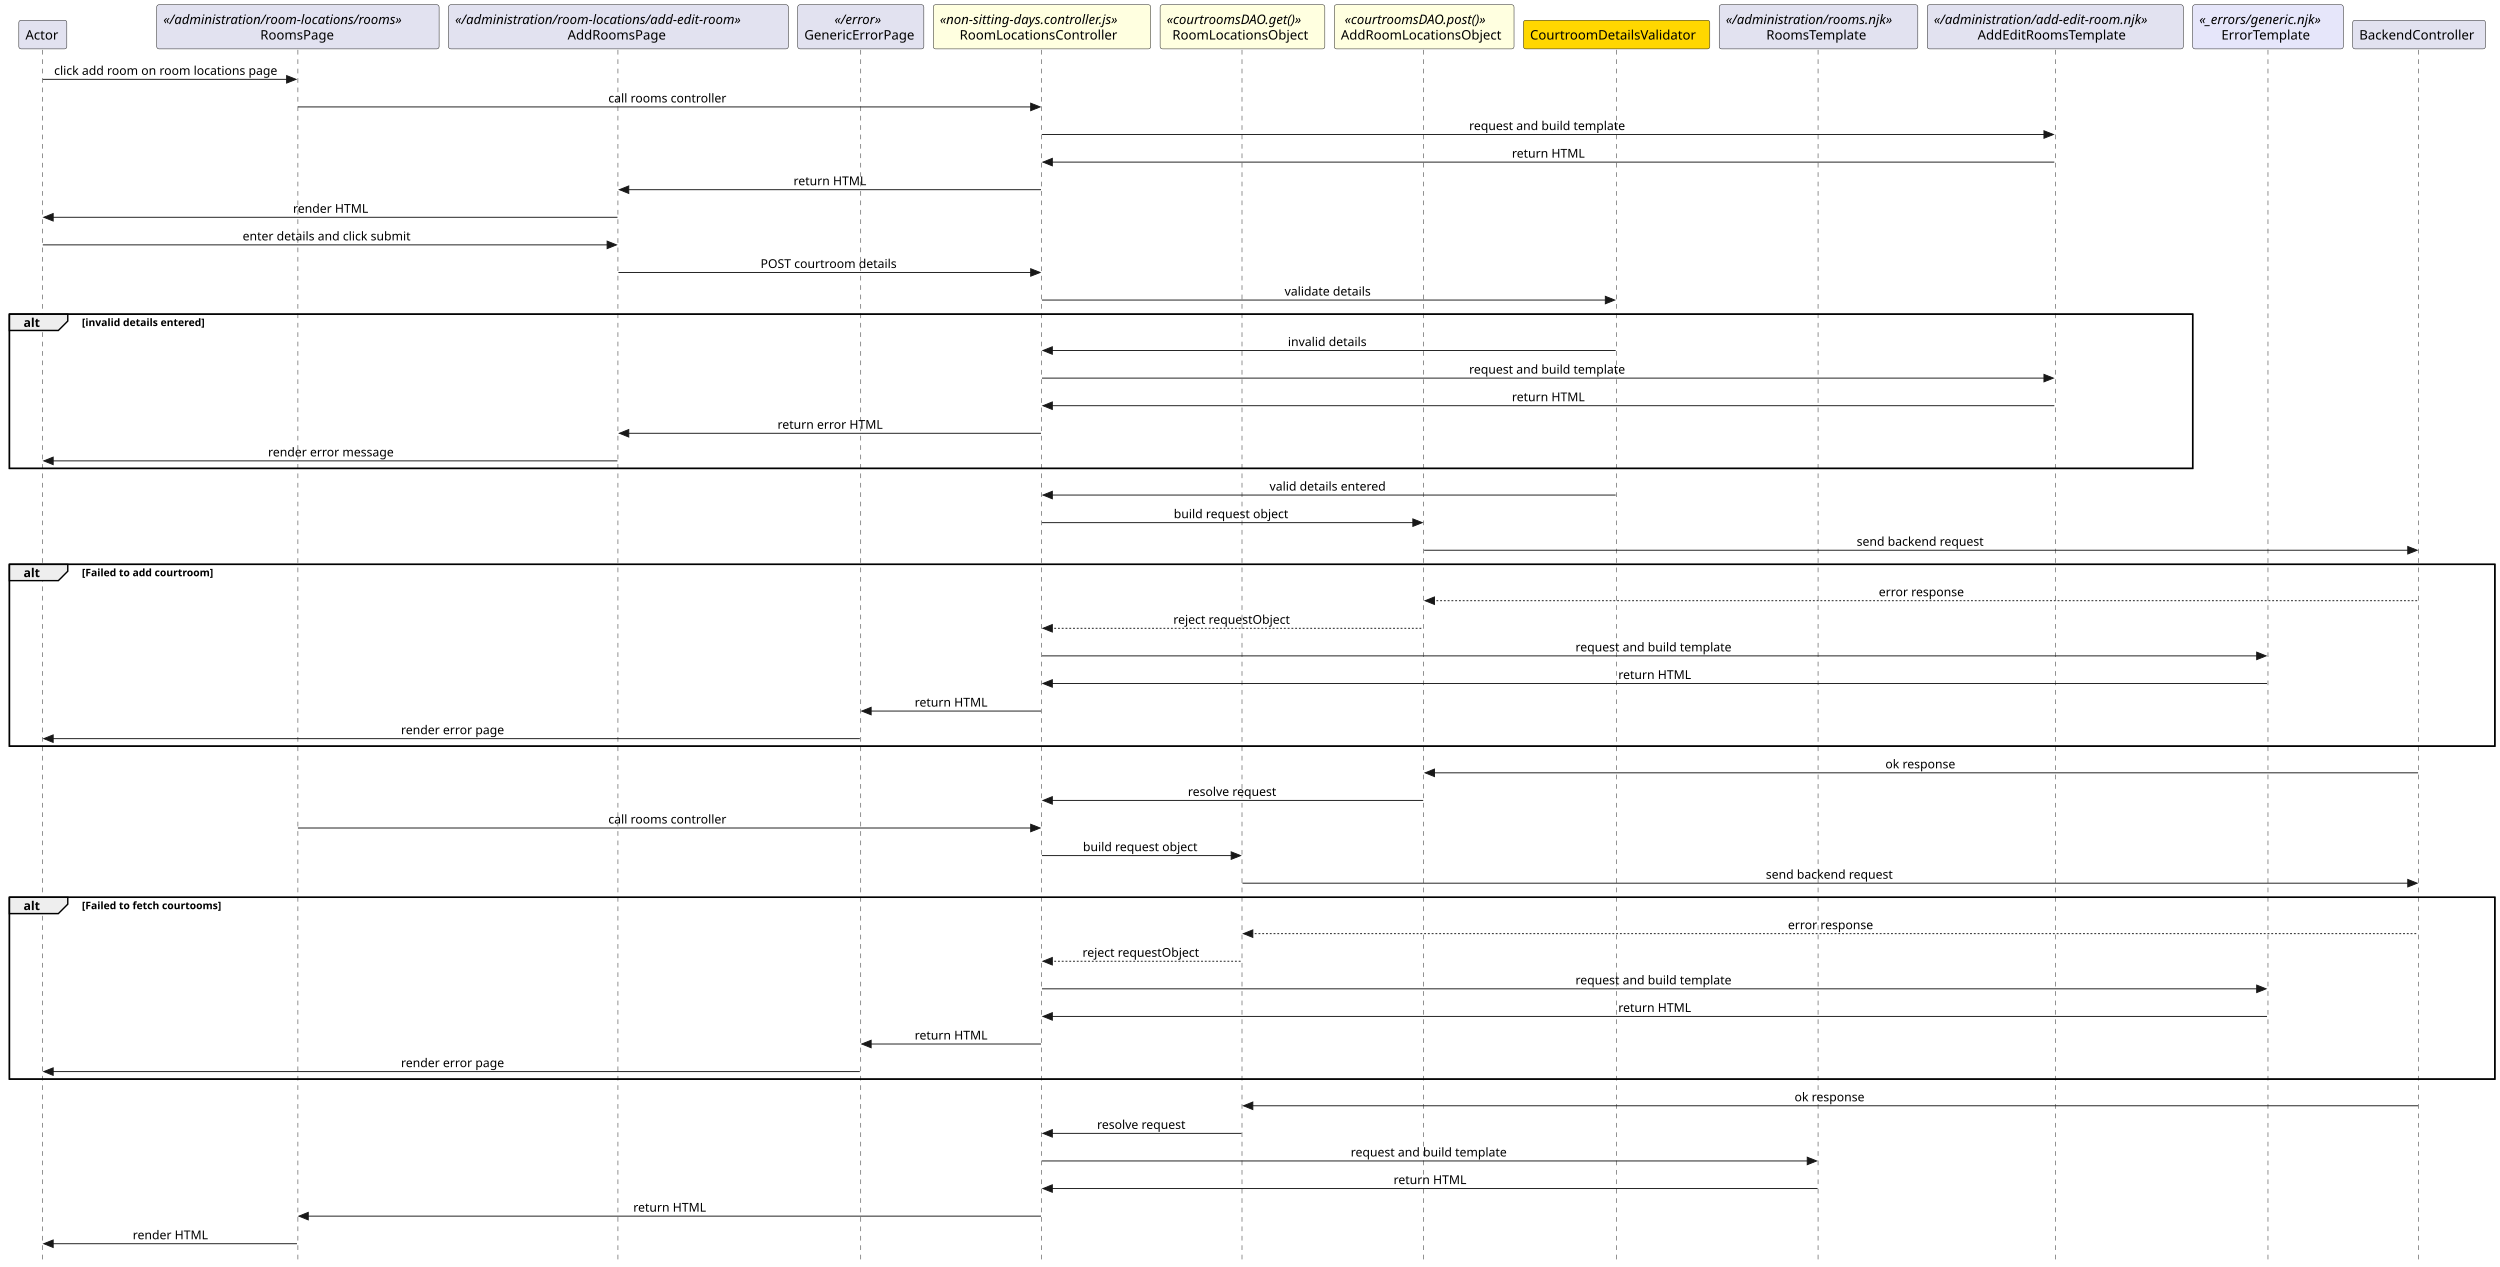
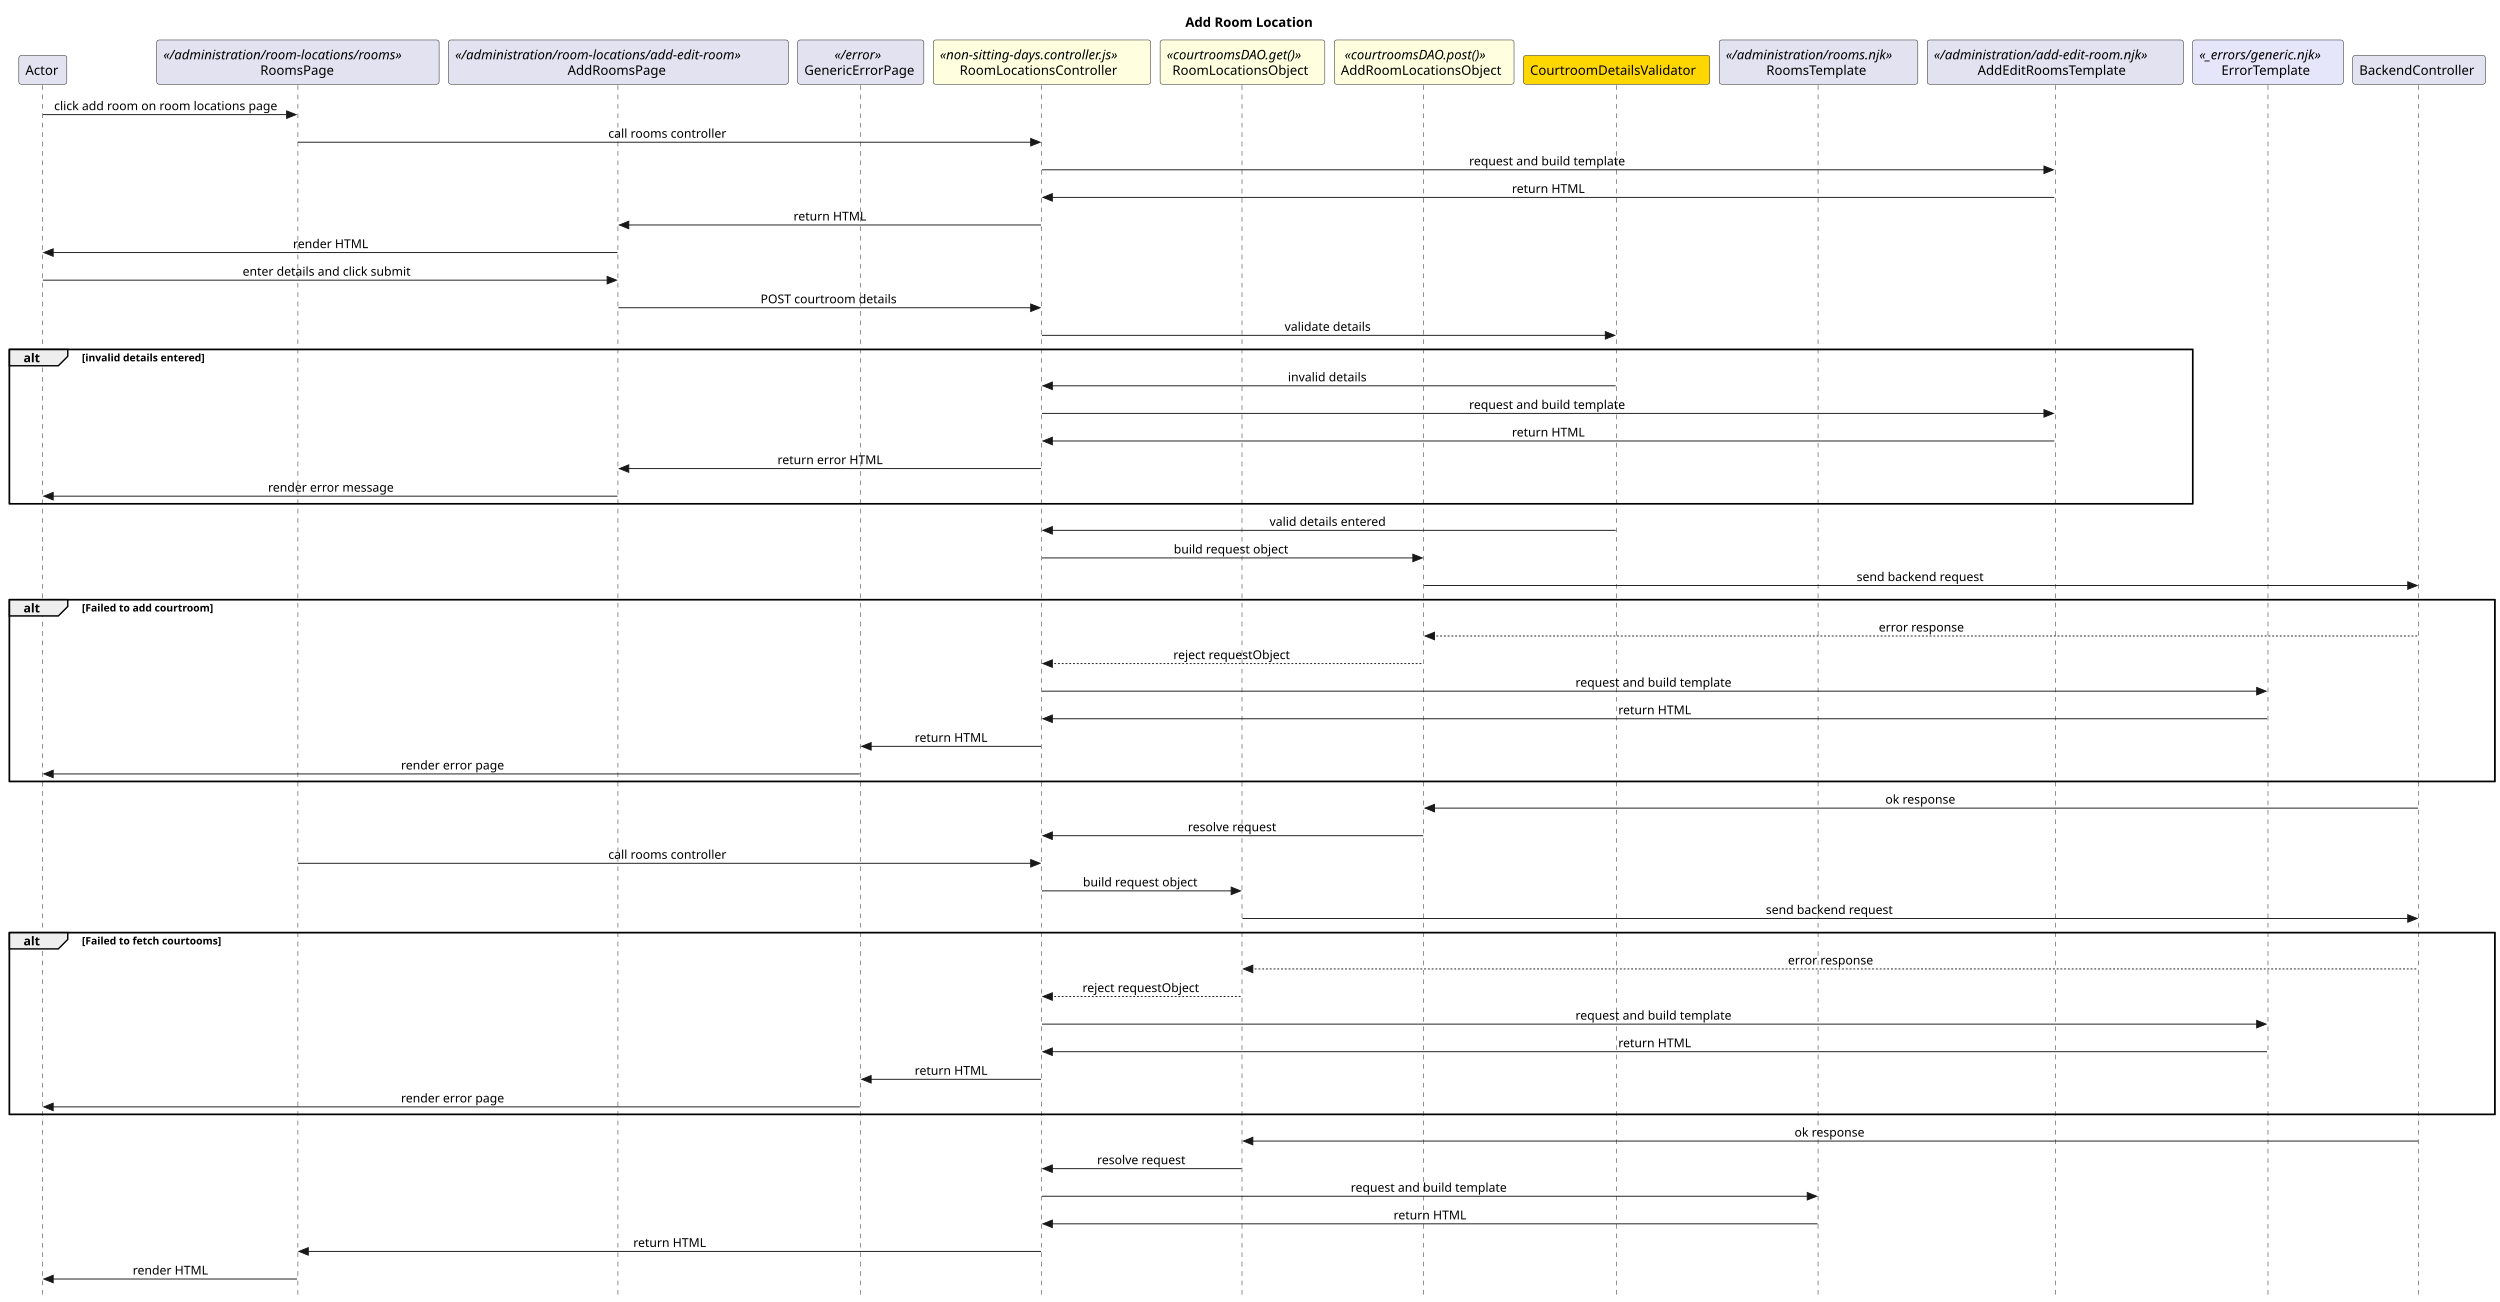
- <svg xmlns="http://www.w3.org/2000/svg" contentStyleType="text/css" height="1346px" preserveAspectRatio="none" style="width:2656px;height:1346px;background:#FFFFFF;" version="1.1" viewBox="0 0 2656 1346" width="2656px" zoomAndPan="magnify">
+ <svg xmlns="http://www.w3.org/2000/svg" contentStyleType="text/css" height="1383px" preserveAspectRatio="none" style="width:2656px;height:1383px;background:#FFFFFF;" version="1.1" viewBox="0 0 2656 1383" width="2656px" zoomAndPan="magnify">
  <defs />
  <g>
-     <rect fill="none" height="163.863" style="stroke:#000000;stroke-width:1.5;" width="2319.5" x="10" y="333.772" />
-     <rect fill="none" height="193.174" style="stroke:#000000;stroke-width:1.5;" width="2640.5" x="10" y="599.566" />
-     <rect fill="none" height="193.174" style="stroke:#000000;stroke-width:1.5;" width="2640.5" x="10" y="953.293" />
-     <line style="stroke:#181818;stroke-width:0.5;stroke-dasharray:5.0,5.0;" x1="45" x2="45" y1="52.977" y2="1339.33" />
-     <line style="stroke:#181818;stroke-width:0.5;stroke-dasharray:5.0,5.0;" x1="316.5" x2="316.5" y1="52.977" y2="1339.33" />
-     <line style="stroke:#181818;stroke-width:0.5;stroke-dasharray:5.0,5.0;" x1="656.5" x2="656.5" y1="52.977" y2="1339.33" />
-     <line style="stroke:#181818;stroke-width:0.5;stroke-dasharray:5.0,5.0;" x1="914.5" x2="914.5" y1="52.977" y2="1339.33" />
-     <line style="stroke:#181818;stroke-width:0.5;stroke-dasharray:5.0,5.0;" x1="1106.5" x2="1106.5" y1="52.977" y2="1339.33" />
-     <line style="stroke:#181818;stroke-width:0.5;stroke-dasharray:5.0,5.0;" x1="1319.5" x2="1319.5" y1="52.977" y2="1339.33" />
-     <line style="stroke:#181818;stroke-width:0.5;stroke-dasharray:5.0,5.0;" x1="1512.5" x2="1512.5" y1="52.977" y2="1339.33" />
-     <line style="stroke:#181818;stroke-width:0.5;stroke-dasharray:5.0,5.0;" x1="1717.5" x2="1717.5" y1="52.977" y2="1339.33" />
-     <line style="stroke:#181818;stroke-width:0.5;stroke-dasharray:5.0,5.0;" x1="1931.5" x2="1931.5" y1="52.977" y2="1339.33" />
-     <line style="stroke:#181818;stroke-width:0.5;stroke-dasharray:5.0,5.0;" x1="2183.5" x2="2183.5" y1="52.977" y2="1339.33" />
-     <line style="stroke:#181818;stroke-width:0.5;stroke-dasharray:5.0,5.0;" x1="2409.5" x2="2409.5" y1="52.977" y2="1339.33" />
-     <line style="stroke:#181818;stroke-width:0.5;stroke-dasharray:5.0,5.0;" x1="2569.5" x2="2569.5" y1="52.977" y2="1339.33" />
-     <rect fill="#E2E2F0" height="30.488" rx="2.5" ry="2.5" style="stroke:#181818;stroke-width:0.5;" width="51" x="20" y="21.488" />
-     <text fill="#000000" font-family="sans-serif" font-size="14" lengthAdjust="spacing" textLength="37" x="27" y="42.023">Actor</text>
-     <rect fill="#E2E2F0" height="46.977" rx="2.5" ry="2.5" style="stroke:#181818;stroke-width:0.5;" width="300" x="166.5" y="5" />
-     <text fill="#000000" font-family="sans-serif" font-size="14" font-style="italic" lengthAdjust="spacing" textLength="286" x="173.5" y="25.535">«/administration/room-locations/rooms»</text>
-     <text fill="#000000" font-family="sans-serif" font-size="14" lengthAdjust="spacing" textLength="80" x="276.5" y="42.023">RoomsPage</text>
-     <rect fill="#E2E2F0" height="46.977" rx="2.5" ry="2.5" style="stroke:#181818;stroke-width:0.5;" width="361" x="476.5" y="5" />
-     <text fill="#000000" font-family="sans-serif" font-size="14" font-style="italic" lengthAdjust="spacing" textLength="347" x="483.5" y="25.535">«/administration/room-locations/add-edit-room»</text>
-     <text fill="#000000" font-family="sans-serif" font-size="14" lengthAdjust="spacing" textLength="108" x="603" y="42.023">AddRoomsPage</text>
-     <rect fill="#E2E2F0" height="46.977" rx="2.5" ry="2.5" style="stroke:#181818;stroke-width:0.5;" width="134" x="847.5" y="5" />
-     <text fill="#000000" font-family="sans-serif" font-size="14" font-style="italic" lengthAdjust="spacing" textLength="56" x="886.5" y="25.535">«/error»</text>
-     <text fill="#000000" font-family="sans-serif" font-size="14" lengthAdjust="spacing" textLength="120" x="854.5" y="42.023">GenericErrorPage</text>
-     <rect fill="#FFFFE0" height="46.977" rx="2.5" ry="2.5" style="stroke:#181818;stroke-width:0.5;" width="231" x="991.5" y="5" />
-     <text fill="#000000" font-family="sans-serif" font-size="14" font-style="italic" lengthAdjust="spacing" textLength="217" x="998.5" y="25.535">«non-sitting-days.controller.js»</text>
-     <text fill="#000000" font-family="sans-serif" font-size="14" lengthAdjust="spacing" textLength="175" x="1019.5" y="42.023">RoomLocationsController</text>
-     <rect fill="#FFFFE0" height="46.977" rx="2.5" ry="2.5" style="stroke:#181818;stroke-width:0.5;" width="175" x="1232.5" y="5" />
-     <text fill="#000000" font-family="sans-serif" font-size="14" font-style="italic" lengthAdjust="spacing" textLength="161" x="1239.5" y="25.535">«courtroomsDAO.get()»</text>
-     <text fill="#000000" font-family="sans-serif" font-size="14" lengthAdjust="spacing" textLength="149" x="1245.5" y="42.023">RoomLocationsObject</text>
-     <rect fill="#FFFFE0" height="46.977" rx="2.5" ry="2.5" style="stroke:#181818;stroke-width:0.5;" width="191" x="1417.5" y="5" />
-     <text fill="#000000" font-family="sans-serif" font-size="14" font-style="italic" lengthAdjust="spacing" textLength="169" x="1428.5" y="25.535">«courtroomsDAO.post()»</text>
-     <text fill="#000000" font-family="sans-serif" font-size="14" lengthAdjust="spacing" textLength="177" x="1424.5" y="42.023">AddRoomLocationsObject</text>
-     <rect fill="#FFD700" height="30.488" rx="2.5" ry="2.5" style="stroke:#181818;stroke-width:0.5;" width="198" x="1618.5" y="21.488" />
-     <text fill="#000000" font-family="sans-serif" font-size="14" lengthAdjust="spacing" textLength="184" x="1625.5" y="42.023">CourtroomDetailsValidator</text>
-     <rect fill="#E2E2F0" height="46.977" rx="2.5" ry="2.5" style="stroke:#181818;stroke-width:0.5;" width="211" x="1826.5" y="5" />
-     <text fill="#000000" font-family="sans-serif" font-size="14" font-style="italic" lengthAdjust="spacing" textLength="197" x="1833.5" y="25.535">«/administration/rooms.njk»</text>
-     <text fill="#000000" font-family="sans-serif" font-size="14" lengthAdjust="spacing" textLength="111" x="1876.5" y="42.023">RoomsTemplate</text>
-     <rect fill="#E2E2F0" height="46.977" rx="2.5" ry="2.5" style="stroke:#181818;stroke-width:0.5;" width="272" x="2047.5" y="5" />
-     <text fill="#000000" font-family="sans-serif" font-size="14" font-style="italic" lengthAdjust="spacing" textLength="258" x="2054.5" y="25.535">«/administration/add-edit-room.njk»</text>
-     <text fill="#000000" font-family="sans-serif" font-size="14" lengthAdjust="spacing" textLength="165" x="2101" y="42.023">AddEditRoomsTemplate</text>
-     <rect fill="#E6E6FA" height="46.977" rx="2.5" ry="2.5" style="stroke:#181818;stroke-width:0.5;" width="160" x="2329.5" y="5" />
-     <text fill="#000000" font-family="sans-serif" font-size="14" font-style="italic" lengthAdjust="spacing" textLength="146" x="2336.5" y="25.535">«_errors/generic.njk»</text>
-     <text fill="#000000" font-family="sans-serif" font-size="14" lengthAdjust="spacing" textLength="99" x="2360" y="42.023">ErrorTemplate</text>
-     <rect fill="#E2E2F0" height="30.488" rx="2.5" ry="2.5" style="stroke:#181818;stroke-width:0.5;" width="141" x="2499.5" y="21.488" />
-     <text fill="#000000" font-family="sans-serif" font-size="14" lengthAdjust="spacing" textLength="127" x="2506.5" y="42.023">BackendController</text>
-     <polygon fill="#181818" points="304.5,80.287,314.5,84.287,304.5,88.287" style="stroke:#181818;stroke-width:1.0;" />
-     <line style="stroke:#181818;stroke-width:1.0;" x1="45.5" x2="310.5" y1="84.287" y2="84.287" />
-     <text fill="#000000" font-family="sans-serif" font-size="13" lengthAdjust="spacing" textLength="247" x="57.5" y="79.545">click add room on room locations page</text>
-     <polygon fill="#181818" points="1095,109.598,1105,113.598,1095,117.598" style="stroke:#181818;stroke-width:1.0;" />
-     <line style="stroke:#181818;stroke-width:1.0;" x1="316.5" x2="1101" y1="113.598" y2="113.598" />
-     <text fill="#000000" font-family="sans-serif" font-size="13" lengthAdjust="spacing" textLength="131" x="646.25" y="108.856">call rooms controller</text>
-     <polygon fill="#181818" points="2171.5,138.908,2181.5,142.908,2171.5,146.908" style="stroke:#181818;stroke-width:1.0;" />
-     <line style="stroke:#181818;stroke-width:1.0;" x1="1107" x2="2177.5" y1="142.908" y2="142.908" />
-     <text fill="#000000" font-family="sans-serif" font-size="13" lengthAdjust="spacing" textLength="169" x="1560.75" y="138.166">request and build template</text>
-     <polygon fill="#181818" points="1118,168.219,1108,172.219,1118,176.219" style="stroke:#181818;stroke-width:1.0;" />
-     <line style="stroke:#181818;stroke-width:1.0;" x1="1112" x2="2182.5" y1="172.219" y2="172.219" />
-     <text fill="#000000" font-family="sans-serif" font-size="13" lengthAdjust="spacing" textLength="78" x="1606.25" y="167.477">return HTML</text>
-     <polygon fill="#181818" points="668,197.529,658,201.529,668,205.529" style="stroke:#181818;stroke-width:1.0;" />
-     <line style="stroke:#181818;stroke-width:1.0;" x1="662" x2="1106" y1="201.529" y2="201.529" />
-     <text fill="#000000" font-family="sans-serif" font-size="13" lengthAdjust="spacing" textLength="78" x="843" y="196.787">return HTML</text>
-     <polygon fill="#181818" points="56.5,226.84,46.5,230.84,56.5,234.84" style="stroke:#181818;stroke-width:1.0;" />
-     <line style="stroke:#181818;stroke-width:1.0;" x1="50.5" x2="656" y1="230.84" y2="230.84" />
-     <text fill="#000000" font-family="sans-serif" font-size="13" lengthAdjust="spacing" textLength="80" x="311.25" y="226.098">render HTML</text>
-     <polygon fill="#181818" points="645,256.15,655,260.15,645,264.15" style="stroke:#181818;stroke-width:1.0;" />
-     <line style="stroke:#181818;stroke-width:1.0;" x1="45.5" x2="651" y1="260.15" y2="260.15" />
-     <text fill="#000000" font-family="sans-serif" font-size="13" lengthAdjust="spacing" textLength="187" x="257.75" y="255.408">enter details and click submit</text>
-     <polygon fill="#181818" points="1095,285.461,1105,289.461,1095,293.461" style="stroke:#181818;stroke-width:1.0;" />
-     <line style="stroke:#181818;stroke-width:1.0;" x1="657" x2="1101" y1="289.461" y2="289.461" />
-     <text fill="#000000" font-family="sans-serif" font-size="13" lengthAdjust="spacing" textLength="148" x="808" y="284.719">POST courtroom details</text>
-     <polygon fill="#181818" points="1705.5,314.772,1715.5,318.772,1705.5,322.772" style="stroke:#181818;stroke-width:1.0;" />
-     <line style="stroke:#181818;stroke-width:1.0;" x1="1107" x2="1711.5" y1="318.772" y2="318.772" />
-     <text fill="#000000" font-family="sans-serif" font-size="13" lengthAdjust="spacing" textLength="95" x="1364.75" y="314.029">validate details</text>
-     <path d="M10,333.772 L72,333.772 L72,341.082 L62,351.082 L10,351.082 L10,333.772 " fill="#EEEEEE" style="stroke:#000000;stroke-width:1.5;" />
-     <rect fill="none" height="163.863" style="stroke:#000000;stroke-width:1.5;" width="2319.5" x="10" y="333.772" />
-     <text fill="#000000" font-family="sans-serif" font-size="13" font-weight="bold" lengthAdjust="spacing" textLength="17" x="25" y="347.34">alt</text>
-     <text fill="#000000" font-family="sans-serif" font-size="11" font-weight="bold" lengthAdjust="spacing" textLength="133" x="87" y="346.406">[invalid details entered]</text>
-     <polygon fill="#181818" points="1118,368.393,1108,372.393,1118,376.393" style="stroke:#181818;stroke-width:1.0;" />
-     <line style="stroke:#181818;stroke-width:1.0;" x1="1112" x2="1716.5" y1="372.393" y2="372.393" />
-     <text fill="#000000" font-family="sans-serif" font-size="13" lengthAdjust="spacing" textLength="88" x="1368.25" y="367.65">invalid details</text>
-     <polygon fill="#181818" points="2171.5,397.703,2181.5,401.703,2171.5,405.703" style="stroke:#181818;stroke-width:1.0;" />
-     <line style="stroke:#181818;stroke-width:1.0;" x1="1107" x2="2177.5" y1="401.703" y2="401.703" />
-     <text fill="#000000" font-family="sans-serif" font-size="13" lengthAdjust="spacing" textLength="169" x="1560.75" y="396.961">request and build template</text>
-     <polygon fill="#181818" points="1118,427.014,1108,431.014,1118,435.014" style="stroke:#181818;stroke-width:1.0;" />
-     <line style="stroke:#181818;stroke-width:1.0;" x1="1112" x2="2182.5" y1="431.014" y2="431.014" />
-     <text fill="#000000" font-family="sans-serif" font-size="13" lengthAdjust="spacing" textLength="78" x="1606.25" y="426.272">return HTML</text>
-     <polygon fill="#181818" points="668,456.324,658,460.324,668,464.324" style="stroke:#181818;stroke-width:1.0;" />
-     <line style="stroke:#181818;stroke-width:1.0;" x1="662" x2="1106" y1="460.324" y2="460.324" />
-     <text fill="#000000" font-family="sans-serif" font-size="13" lengthAdjust="spacing" textLength="112" x="826" y="455.582">return error HTML</text>
-     <polygon fill="#181818" points="56.5,485.635,46.5,489.635,56.5,493.635" style="stroke:#181818;stroke-width:1.0;" />
-     <line style="stroke:#181818;stroke-width:1.0;" x1="50.5" x2="656" y1="489.635" y2="489.635" />
-     <text fill="#000000" font-family="sans-serif" font-size="13" lengthAdjust="spacing" textLength="133" x="284.75" y="484.893">render error message</text>
-     <polygon fill="#181818" points="1118,521.945,1108,525.945,1118,529.945" style="stroke:#181818;stroke-width:1.0;" />
-     <line style="stroke:#181818;stroke-width:1.0;" x1="1112" x2="1716.5" y1="525.945" y2="525.945" />
-     <text fill="#000000" font-family="sans-serif" font-size="13" lengthAdjust="spacing" textLength="127" x="1348.75" y="521.203">valid details entered</text>
-     <polygon fill="#181818" points="1501,551.256,1511,555.256,1501,559.256" style="stroke:#181818;stroke-width:1.0;" />
-     <line style="stroke:#181818;stroke-width:1.0;" x1="1107" x2="1507" y1="555.256" y2="555.256" />
-     <text fill="#000000" font-family="sans-serif" font-size="13" lengthAdjust="spacing" textLength="126" x="1247" y="550.514">build request object</text>
-     <polygon fill="#181818" points="2558,580.566,2568,584.566,2558,588.566" style="stroke:#181818;stroke-width:1.0;" />
-     <line style="stroke:#181818;stroke-width:1.0;" x1="1513" x2="2564" y1="584.566" y2="584.566" />
-     <text fill="#000000" font-family="sans-serif" font-size="13" lengthAdjust="spacing" textLength="138" x="1972.5" y="579.824">send backend request</text>
-     <path d="M10,599.566 L72,599.566 L72,606.877 L62,616.877 L10,616.877 L10,599.566 " fill="#EEEEEE" style="stroke:#000000;stroke-width:1.5;" />
-     <rect fill="none" height="193.174" style="stroke:#000000;stroke-width:1.5;" width="2640.5" x="10" y="599.566" />
-     <text fill="#000000" font-family="sans-serif" font-size="13" font-weight="bold" lengthAdjust="spacing" textLength="17" x="25" y="613.135">alt</text>
-     <text fill="#000000" font-family="sans-serif" font-size="11" font-weight="bold" lengthAdjust="spacing" textLength="143" x="87" y="612.201">[Failed to add courtroom]</text>
-     <polygon fill="#181818" points="1524,634.188,1514,638.188,1524,642.188" style="stroke:#181818;stroke-width:1.0;" />
-     <line style="stroke:#181818;stroke-width:1.0;stroke-dasharray:2.0,2.0;" x1="1518" x2="2569" y1="638.188" y2="638.188" />
-     <text fill="#000000" font-family="sans-serif" font-size="13" lengthAdjust="spacing" textLength="91" x="1996" y="633.445">error response</text>
-     <polygon fill="#181818" points="1118,663.498,1108,667.498,1118,671.498" style="stroke:#181818;stroke-width:1.0;" />
-     <line style="stroke:#181818;stroke-width:1.0;stroke-dasharray:2.0,2.0;" x1="1112" x2="1512" y1="667.498" y2="667.498" />
-     <text fill="#000000" font-family="sans-serif" font-size="13" lengthAdjust="spacing" textLength="127" x="1246.5" y="662.756">reject requestObject</text>
-     <polygon fill="#181818" points="2397.5,692.809,2407.5,696.809,2397.5,700.809" style="stroke:#181818;stroke-width:1.0;" />
-     <line style="stroke:#181818;stroke-width:1.0;" x1="1107" x2="2403.5" y1="696.809" y2="696.809" />
-     <text fill="#000000" font-family="sans-serif" font-size="13" lengthAdjust="spacing" textLength="169" x="1673.75" y="692.066">request and build template</text>
-     <polygon fill="#181818" points="1118,722.119,1108,726.119,1118,730.119" style="stroke:#181818;stroke-width:1.0;" />
-     <line style="stroke:#181818;stroke-width:1.0;" x1="1112" x2="2408.5" y1="726.119" y2="726.119" />
-     <text fill="#000000" font-family="sans-serif" font-size="13" lengthAdjust="spacing" textLength="78" x="1719.25" y="721.377">return HTML</text>
-     <polygon fill="#181818" points="925.5,751.43,915.5,755.43,925.5,759.43" style="stroke:#181818;stroke-width:1.0;" />
-     <line style="stroke:#181818;stroke-width:1.0;" x1="919.5" x2="1106" y1="755.43" y2="755.43" />
-     <text fill="#000000" font-family="sans-serif" font-size="13" lengthAdjust="spacing" textLength="78" x="971.75" y="750.688">return HTML</text>
-     <polygon fill="#181818" points="56.5,780.74,46.5,784.74,56.5,788.74" style="stroke:#181818;stroke-width:1.0;" />
-     <line style="stroke:#181818;stroke-width:1.0;" x1="50.5" x2="913.5" y1="784.74" y2="784.74" />
-     <text fill="#000000" font-family="sans-serif" font-size="13" lengthAdjust="spacing" textLength="108" x="426" y="779.998">render error page</text>
-     <polygon fill="#181818" points="1524,817.051,1514,821.051,1524,825.051" style="stroke:#181818;stroke-width:1.0;" />
-     <line style="stroke:#181818;stroke-width:1.0;" x1="1518" x2="2569" y1="821.051" y2="821.051" />
-     <text fill="#000000" font-family="sans-serif" font-size="13" lengthAdjust="spacing" textLength="77" x="2003" y="816.309">ok response</text>
-     <polygon fill="#181818" points="1118,846.361,1108,850.361,1118,854.361" style="stroke:#181818;stroke-width:1.0;" />
-     <line style="stroke:#181818;stroke-width:1.0;" x1="1112" x2="1512" y1="850.361" y2="850.361" />
-     <text fill="#000000" font-family="sans-serif" font-size="13" lengthAdjust="spacing" textLength="96" x="1262" y="845.619">resolve request</text>
-     <polygon fill="#181818" points="1095,875.672,1105,879.672,1095,883.672" style="stroke:#181818;stroke-width:1.0;" />
-     <line style="stroke:#181818;stroke-width:1.0;" x1="316.5" x2="1101" y1="879.672" y2="879.672" />
-     <text fill="#000000" font-family="sans-serif" font-size="13" lengthAdjust="spacing" textLength="131" x="646.25" y="874.93">call rooms controller</text>
-     <polygon fill="#181818" points="1308,904.982,1318,908.982,1308,912.982" style="stroke:#181818;stroke-width:1.0;" />
-     <line style="stroke:#181818;stroke-width:1.0;" x1="1107" x2="1314" y1="908.982" y2="908.982" />
-     <text fill="#000000" font-family="sans-serif" font-size="13" lengthAdjust="spacing" textLength="126" x="1150.5" y="904.24">build request object</text>
-     <polygon fill="#181818" points="2558,934.293,2568,938.293,2558,942.293" style="stroke:#181818;stroke-width:1.0;" />
-     <line style="stroke:#181818;stroke-width:1.0;" x1="1320" x2="2564" y1="938.293" y2="938.293" />
-     <text fill="#000000" font-family="sans-serif" font-size="13" lengthAdjust="spacing" textLength="138" x="1876" y="933.551">send backend request</text>
-     <path d="M10,953.293 L72,953.293 L72,960.604 L62,970.604 L10,970.604 L10,953.293 " fill="#EEEEEE" style="stroke:#000000;stroke-width:1.5;" />
-     <rect fill="none" height="193.174" style="stroke:#000000;stroke-width:1.5;" width="2640.5" x="10" y="953.293" />
-     <text fill="#000000" font-family="sans-serif" font-size="13" font-weight="bold" lengthAdjust="spacing" textLength="17" x="25" y="966.861">alt</text>
-     <text fill="#000000" font-family="sans-serif" font-size="11" font-weight="bold" lengthAdjust="spacing" textLength="152" x="87" y="965.928">[Failed to fetch courtooms]</text>
-     <polygon fill="#181818" points="1331,987.914,1321,991.914,1331,995.914" style="stroke:#181818;stroke-width:1.0;" />
-     <line style="stroke:#181818;stroke-width:1.0;stroke-dasharray:2.0,2.0;" x1="1325" x2="2569" y1="991.914" y2="991.914" />
-     <text fill="#000000" font-family="sans-serif" font-size="13" lengthAdjust="spacing" textLength="91" x="1899.5" y="987.172">error response</text>
-     <polygon fill="#181818" points="1118,1017.225,1108,1021.225,1118,1025.225" style="stroke:#181818;stroke-width:1.0;" />
-     <line style="stroke:#181818;stroke-width:1.0;stroke-dasharray:2.0,2.0;" x1="1112" x2="1319" y1="1021.225" y2="1021.225" />
-     <text fill="#000000" font-family="sans-serif" font-size="13" lengthAdjust="spacing" textLength="127" x="1150" y="1016.482">reject requestObject</text>
-     <polygon fill="#181818" points="2397.5,1046.535,2407.5,1050.535,2397.5,1054.535" style="stroke:#181818;stroke-width:1.0;" />
-     <line style="stroke:#181818;stroke-width:1.0;" x1="1107" x2="2403.5" y1="1050.535" y2="1050.535" />
-     <text fill="#000000" font-family="sans-serif" font-size="13" lengthAdjust="spacing" textLength="169" x="1673.75" y="1045.793">request and build template</text>
-     <polygon fill="#181818" points="1118,1075.846,1108,1079.846,1118,1083.846" style="stroke:#181818;stroke-width:1.0;" />
-     <line style="stroke:#181818;stroke-width:1.0;" x1="1112" x2="2408.5" y1="1079.846" y2="1079.846" />
-     <text fill="#000000" font-family="sans-serif" font-size="13" lengthAdjust="spacing" textLength="78" x="1719.25" y="1075.103">return HTML</text>
-     <polygon fill="#181818" points="925.5,1105.156,915.5,1109.156,925.5,1113.156" style="stroke:#181818;stroke-width:1.0;" />
-     <line style="stroke:#181818;stroke-width:1.0;" x1="919.5" x2="1106" y1="1109.156" y2="1109.156" />
-     <text fill="#000000" font-family="sans-serif" font-size="13" lengthAdjust="spacing" textLength="78" x="971.75" y="1104.414">return HTML</text>
-     <polygon fill="#181818" points="56.5,1134.467,46.5,1138.467,56.5,1142.467" style="stroke:#181818;stroke-width:1.0;" />
-     <line style="stroke:#181818;stroke-width:1.0;" x1="50.5" x2="913.5" y1="1138.467" y2="1138.467" />
-     <text fill="#000000" font-family="sans-serif" font-size="13" lengthAdjust="spacing" textLength="108" x="426" y="1133.725">render error page</text>
-     <polygon fill="#181818" points="1331,1170.777,1321,1174.777,1331,1178.777" style="stroke:#181818;stroke-width:1.0;" />
-     <line style="stroke:#181818;stroke-width:1.0;" x1="1325" x2="2569" y1="1174.777" y2="1174.777" />
-     <text fill="#000000" font-family="sans-serif" font-size="13" lengthAdjust="spacing" textLength="77" x="1906.5" y="1170.035">ok response</text>
-     <polygon fill="#181818" points="1118,1200.088,1108,1204.088,1118,1208.088" style="stroke:#181818;stroke-width:1.0;" />
-     <line style="stroke:#181818;stroke-width:1.0;" x1="1112" x2="1319" y1="1204.088" y2="1204.088" />
-     <text fill="#000000" font-family="sans-serif" font-size="13" lengthAdjust="spacing" textLength="96" x="1165.5" y="1199.346">resolve request</text>
-     <polygon fill="#181818" points="1920,1229.398,1930,1233.398,1920,1237.398" style="stroke:#181818;stroke-width:1.0;" />
-     <line style="stroke:#181818;stroke-width:1.0;" x1="1107" x2="1926" y1="1233.398" y2="1233.398" />
-     <text fill="#000000" font-family="sans-serif" font-size="13" lengthAdjust="spacing" textLength="169" x="1435" y="1228.656">request and build template</text>
-     <polygon fill="#181818" points="1118,1258.709,1108,1262.709,1118,1266.709" style="stroke:#181818;stroke-width:1.0;" />
-     <line style="stroke:#181818;stroke-width:1.0;" x1="1112" x2="1931" y1="1262.709" y2="1262.709" />
-     <text fill="#000000" font-family="sans-serif" font-size="13" lengthAdjust="spacing" textLength="78" x="1480.5" y="1257.967">return HTML</text>
-     <polygon fill="#181818" points="327.5,1288.02,317.5,1292.02,327.5,1296.02" style="stroke:#181818;stroke-width:1.0;" />
-     <line style="stroke:#181818;stroke-width:1.0;" x1="321.5" x2="1106" y1="1292.02" y2="1292.02" />
-     <text fill="#000000" font-family="sans-serif" font-size="13" lengthAdjust="spacing" textLength="78" x="672.75" y="1287.277">return HTML</text>
-     <polygon fill="#181818" points="56.5,1317.33,46.5,1321.33,56.5,1325.33" style="stroke:#181818;stroke-width:1.0;" />
-     <line style="stroke:#181818;stroke-width:1.0;" x1="50.5" x2="315.5" y1="1321.33" y2="1321.33" />
-     <text fill="#000000" font-family="sans-serif" font-size="13" lengthAdjust="spacing" textLength="80" x="141" y="1316.588">render HTML</text>
+     <text fill="#000000" font-family="sans-serif" font-size="14" font-weight="bold" lengthAdjust="spacing" textLength="141" x="1259.25" y="28.535">Add Room Location</text>
+     <rect fill="none" height="163.863" style="stroke:#000000;stroke-width:1.5;" width="2319.5" x="10" y="371.26" />
+     <rect fill="none" height="193.174" style="stroke:#000000;stroke-width:1.5;" width="2640.5" x="10" y="637.055" />
+     <rect fill="none" height="193.174" style="stroke:#000000;stroke-width:1.5;" width="2640.5" x="10" y="990.781" />
+     <line style="stroke:#181818;stroke-width:0.5;stroke-dasharray:5.0,5.0;" x1="45" x2="45" y1="90.465" y2="1376.818" />
+     <line style="stroke:#181818;stroke-width:0.5;stroke-dasharray:5.0,5.0;" x1="316.5" x2="316.5" y1="90.465" y2="1376.818" />
+     <line style="stroke:#181818;stroke-width:0.5;stroke-dasharray:5.0,5.0;" x1="656.5" x2="656.5" y1="90.465" y2="1376.818" />
+     <line style="stroke:#181818;stroke-width:0.5;stroke-dasharray:5.0,5.0;" x1="914.5" x2="914.5" y1="90.465" y2="1376.818" />
+     <line style="stroke:#181818;stroke-width:0.5;stroke-dasharray:5.0,5.0;" x1="1106.5" x2="1106.5" y1="90.465" y2="1376.818" />
+     <line style="stroke:#181818;stroke-width:0.5;stroke-dasharray:5.0,5.0;" x1="1319.5" x2="1319.5" y1="90.465" y2="1376.818" />
+     <line style="stroke:#181818;stroke-width:0.5;stroke-dasharray:5.0,5.0;" x1="1512.5" x2="1512.5" y1="90.465" y2="1376.818" />
+     <line style="stroke:#181818;stroke-width:0.5;stroke-dasharray:5.0,5.0;" x1="1717.5" x2="1717.5" y1="90.465" y2="1376.818" />
+     <line style="stroke:#181818;stroke-width:0.5;stroke-dasharray:5.0,5.0;" x1="1931.5" x2="1931.5" y1="90.465" y2="1376.818" />
+     <line style="stroke:#181818;stroke-width:0.5;stroke-dasharray:5.0,5.0;" x1="2183.5" x2="2183.5" y1="90.465" y2="1376.818" />
+     <line style="stroke:#181818;stroke-width:0.5;stroke-dasharray:5.0,5.0;" x1="2409.5" x2="2409.5" y1="90.465" y2="1376.818" />
+     <line style="stroke:#181818;stroke-width:0.5;stroke-dasharray:5.0,5.0;" x1="2569.5" x2="2569.5" y1="90.465" y2="1376.818" />
+     <rect fill="#E2E2F0" height="30.488" rx="2.5" ry="2.5" style="stroke:#181818;stroke-width:0.5;" width="51" x="20" y="58.977" />
+     <text fill="#000000" font-family="sans-serif" font-size="14" lengthAdjust="spacing" textLength="37" x="27" y="79.512">Actor</text>
+     <rect fill="#E2E2F0" height="46.977" rx="2.5" ry="2.5" style="stroke:#181818;stroke-width:0.5;" width="300" x="166.5" y="42.488" />
+     <text fill="#000000" font-family="sans-serif" font-size="14" font-style="italic" lengthAdjust="spacing" textLength="286" x="173.5" y="63.023">«/administration/room-locations/rooms»</text>
+     <text fill="#000000" font-family="sans-serif" font-size="14" lengthAdjust="spacing" textLength="80" x="276.5" y="79.512">RoomsPage</text>
+     <rect fill="#E2E2F0" height="46.977" rx="2.5" ry="2.5" style="stroke:#181818;stroke-width:0.5;" width="361" x="476.5" y="42.488" />
+     <text fill="#000000" font-family="sans-serif" font-size="14" font-style="italic" lengthAdjust="spacing" textLength="347" x="483.5" y="63.023">«/administration/room-locations/add-edit-room»</text>
+     <text fill="#000000" font-family="sans-serif" font-size="14" lengthAdjust="spacing" textLength="108" x="603" y="79.512">AddRoomsPage</text>
+     <rect fill="#E2E2F0" height="46.977" rx="2.5" ry="2.5" style="stroke:#181818;stroke-width:0.5;" width="134" x="847.5" y="42.488" />
+     <text fill="#000000" font-family="sans-serif" font-size="14" font-style="italic" lengthAdjust="spacing" textLength="56" x="886.5" y="63.023">«/error»</text>
+     <text fill="#000000" font-family="sans-serif" font-size="14" lengthAdjust="spacing" textLength="120" x="854.5" y="79.512">GenericErrorPage</text>
+     <rect fill="#FFFFE0" height="46.977" rx="2.5" ry="2.5" style="stroke:#181818;stroke-width:0.5;" width="231" x="991.5" y="42.488" />
+     <text fill="#000000" font-family="sans-serif" font-size="14" font-style="italic" lengthAdjust="spacing" textLength="217" x="998.5" y="63.023">«non-sitting-days.controller.js»</text>
+     <text fill="#000000" font-family="sans-serif" font-size="14" lengthAdjust="spacing" textLength="175" x="1019.5" y="79.512">RoomLocationsController</text>
+     <rect fill="#FFFFE0" height="46.977" rx="2.5" ry="2.5" style="stroke:#181818;stroke-width:0.5;" width="175" x="1232.5" y="42.488" />
+     <text fill="#000000" font-family="sans-serif" font-size="14" font-style="italic" lengthAdjust="spacing" textLength="161" x="1239.5" y="63.023">«courtroomsDAO.get()»</text>
+     <text fill="#000000" font-family="sans-serif" font-size="14" lengthAdjust="spacing" textLength="149" x="1245.5" y="79.512">RoomLocationsObject</text>
+     <rect fill="#FFFFE0" height="46.977" rx="2.5" ry="2.5" style="stroke:#181818;stroke-width:0.5;" width="191" x="1417.5" y="42.488" />
+     <text fill="#000000" font-family="sans-serif" font-size="14" font-style="italic" lengthAdjust="spacing" textLength="169" x="1428.5" y="63.023">«courtroomsDAO.post()»</text>
+     <text fill="#000000" font-family="sans-serif" font-size="14" lengthAdjust="spacing" textLength="177" x="1424.5" y="79.512">AddRoomLocationsObject</text>
+     <rect fill="#FFD700" height="30.488" rx="2.5" ry="2.5" style="stroke:#181818;stroke-width:0.5;" width="198" x="1618.5" y="58.977" />
+     <text fill="#000000" font-family="sans-serif" font-size="14" lengthAdjust="spacing" textLength="184" x="1625.5" y="79.512">CourtroomDetailsValidator</text>
+     <rect fill="#E2E2F0" height="46.977" rx="2.5" ry="2.5" style="stroke:#181818;stroke-width:0.5;" width="211" x="1826.5" y="42.488" />
+     <text fill="#000000" font-family="sans-serif" font-size="14" font-style="italic" lengthAdjust="spacing" textLength="197" x="1833.5" y="63.023">«/administration/rooms.njk»</text>
+     <text fill="#000000" font-family="sans-serif" font-size="14" lengthAdjust="spacing" textLength="111" x="1876.5" y="79.512">RoomsTemplate</text>
+     <rect fill="#E2E2F0" height="46.977" rx="2.5" ry="2.5" style="stroke:#181818;stroke-width:0.5;" width="272" x="2047.5" y="42.488" />
+     <text fill="#000000" font-family="sans-serif" font-size="14" font-style="italic" lengthAdjust="spacing" textLength="258" x="2054.5" y="63.023">«/administration/add-edit-room.njk»</text>
+     <text fill="#000000" font-family="sans-serif" font-size="14" lengthAdjust="spacing" textLength="165" x="2101" y="79.512">AddEditRoomsTemplate</text>
+     <rect fill="#E6E6FA" height="46.977" rx="2.5" ry="2.5" style="stroke:#181818;stroke-width:0.5;" width="160" x="2329.5" y="42.488" />
+     <text fill="#000000" font-family="sans-serif" font-size="14" font-style="italic" lengthAdjust="spacing" textLength="146" x="2336.5" y="63.023">«_errors/generic.njk»</text>
+     <text fill="#000000" font-family="sans-serif" font-size="14" lengthAdjust="spacing" textLength="99" x="2360" y="79.512">ErrorTemplate</text>
+     <rect fill="#E2E2F0" height="30.488" rx="2.5" ry="2.5" style="stroke:#181818;stroke-width:0.5;" width="141" x="2499.5" y="58.977" />
+     <text fill="#000000" font-family="sans-serif" font-size="14" lengthAdjust="spacing" textLength="127" x="2506.5" y="79.512">BackendController</text>
+     <polygon fill="#181818" points="304.5,117.775,314.5,121.775,304.5,125.775" style="stroke:#181818;stroke-width:1.0;" />
+     <line style="stroke:#181818;stroke-width:1.0;" x1="45.5" x2="310.5" y1="121.775" y2="121.775" />
+     <text fill="#000000" font-family="sans-serif" font-size="13" lengthAdjust="spacing" textLength="247" x="57.5" y="117.033">click add room on room locations page</text>
+     <polygon fill="#181818" points="1095,147.086,1105,151.086,1095,155.086" style="stroke:#181818;stroke-width:1.0;" />
+     <line style="stroke:#181818;stroke-width:1.0;" x1="316.5" x2="1101" y1="151.086" y2="151.086" />
+     <text fill="#000000" font-family="sans-serif" font-size="13" lengthAdjust="spacing" textLength="131" x="646.25" y="146.344">call rooms controller</text>
+     <polygon fill="#181818" points="2171.5,176.397,2181.5,180.397,2171.5,184.397" style="stroke:#181818;stroke-width:1.0;" />
+     <line style="stroke:#181818;stroke-width:1.0;" x1="1107" x2="2177.5" y1="180.397" y2="180.397" />
+     <text fill="#000000" font-family="sans-serif" font-size="13" lengthAdjust="spacing" textLength="169" x="1560.75" y="175.654">request and build template</text>
+     <polygon fill="#181818" points="1118,205.707,1108,209.707,1118,213.707" style="stroke:#181818;stroke-width:1.0;" />
+     <line style="stroke:#181818;stroke-width:1.0;" x1="1112" x2="2182.5" y1="209.707" y2="209.707" />
+     <text fill="#000000" font-family="sans-serif" font-size="13" lengthAdjust="spacing" textLength="78" x="1606.25" y="204.965">return HTML</text>
+     <polygon fill="#181818" points="668,235.018,658,239.018,668,243.018" style="stroke:#181818;stroke-width:1.0;" />
+     <line style="stroke:#181818;stroke-width:1.0;" x1="662" x2="1106" y1="239.018" y2="239.018" />
+     <text fill="#000000" font-family="sans-serif" font-size="13" lengthAdjust="spacing" textLength="78" x="843" y="234.275">return HTML</text>
+     <polygon fill="#181818" points="56.5,264.328,46.5,268.328,56.5,272.328" style="stroke:#181818;stroke-width:1.0;" />
+     <line style="stroke:#181818;stroke-width:1.0;" x1="50.5" x2="656" y1="268.328" y2="268.328" />
+     <text fill="#000000" font-family="sans-serif" font-size="13" lengthAdjust="spacing" textLength="80" x="311.25" y="263.586">render HTML</text>
+     <polygon fill="#181818" points="645,293.639,655,297.639,645,301.639" style="stroke:#181818;stroke-width:1.0;" />
+     <line style="stroke:#181818;stroke-width:1.0;" x1="45.5" x2="651" y1="297.639" y2="297.639" />
+     <text fill="#000000" font-family="sans-serif" font-size="13" lengthAdjust="spacing" textLength="187" x="257.75" y="292.897">enter details and click submit</text>
+     <polygon fill="#181818" points="1095,322.949,1105,326.949,1095,330.949" style="stroke:#181818;stroke-width:1.0;" />
+     <line style="stroke:#181818;stroke-width:1.0;" x1="657" x2="1101" y1="326.949" y2="326.949" />
+     <text fill="#000000" font-family="sans-serif" font-size="13" lengthAdjust="spacing" textLength="148" x="808" y="322.207">POST courtroom details</text>
+     <polygon fill="#181818" points="1705.5,352.26,1715.5,356.26,1705.5,360.26" style="stroke:#181818;stroke-width:1.0;" />
+     <line style="stroke:#181818;stroke-width:1.0;" x1="1107" x2="1711.5" y1="356.26" y2="356.26" />
+     <text fill="#000000" font-family="sans-serif" font-size="13" lengthAdjust="spacing" textLength="95" x="1364.75" y="351.518">validate details</text>
+     <path d="M10,371.26 L72,371.26 L72,378.57 L62,388.57 L10,388.57 L10,371.26 " fill="#EEEEEE" style="stroke:#000000;stroke-width:1.5;" />
+     <rect fill="none" height="163.863" style="stroke:#000000;stroke-width:1.5;" width="2319.5" x="10" y="371.26" />
+     <text fill="#000000" font-family="sans-serif" font-size="13" font-weight="bold" lengthAdjust="spacing" textLength="17" x="25" y="384.828">alt</text>
+     <text fill="#000000" font-family="sans-serif" font-size="11" font-weight="bold" lengthAdjust="spacing" textLength="133" x="87" y="383.894">[invalid details entered]</text>
+     <polygon fill="#181818" points="1118,405.881,1108,409.881,1118,413.881" style="stroke:#181818;stroke-width:1.0;" />
+     <line style="stroke:#181818;stroke-width:1.0;" x1="1112" x2="1716.5" y1="409.881" y2="409.881" />
+     <text fill="#000000" font-family="sans-serif" font-size="13" lengthAdjust="spacing" textLength="88" x="1368.25" y="405.139">invalid details</text>
+     <polygon fill="#181818" points="2171.5,435.191,2181.5,439.191,2171.5,443.191" style="stroke:#181818;stroke-width:1.0;" />
+     <line style="stroke:#181818;stroke-width:1.0;" x1="1107" x2="2177.5" y1="439.191" y2="439.191" />
+     <text fill="#000000" font-family="sans-serif" font-size="13" lengthAdjust="spacing" textLength="169" x="1560.75" y="434.449">request and build template</text>
+     <polygon fill="#181818" points="1118,464.502,1108,468.502,1118,472.502" style="stroke:#181818;stroke-width:1.0;" />
+     <line style="stroke:#181818;stroke-width:1.0;" x1="1112" x2="2182.5" y1="468.502" y2="468.502" />
+     <text fill="#000000" font-family="sans-serif" font-size="13" lengthAdjust="spacing" textLength="78" x="1606.25" y="463.76">return HTML</text>
+     <polygon fill="#181818" points="668,493.812,658,497.812,668,501.812" style="stroke:#181818;stroke-width:1.0;" />
+     <line style="stroke:#181818;stroke-width:1.0;" x1="662" x2="1106" y1="497.812" y2="497.812" />
+     <text fill="#000000" font-family="sans-serif" font-size="13" lengthAdjust="spacing" textLength="112" x="826" y="493.07">return error HTML</text>
+     <polygon fill="#181818" points="56.5,523.123,46.5,527.123,56.5,531.123" style="stroke:#181818;stroke-width:1.0;" />
+     <line style="stroke:#181818;stroke-width:1.0;" x1="50.5" x2="656" y1="527.123" y2="527.123" />
+     <text fill="#000000" font-family="sans-serif" font-size="13" lengthAdjust="spacing" textLength="133" x="284.75" y="522.381">render error message</text>
+     <polygon fill="#181818" points="1118,559.434,1108,563.434,1118,567.434" style="stroke:#181818;stroke-width:1.0;" />
+     <line style="stroke:#181818;stroke-width:1.0;" x1="1112" x2="1716.5" y1="563.434" y2="563.434" />
+     <text fill="#000000" font-family="sans-serif" font-size="13" lengthAdjust="spacing" textLength="127" x="1348.75" y="558.691">valid details entered</text>
+     <polygon fill="#181818" points="1501,588.744,1511,592.744,1501,596.744" style="stroke:#181818;stroke-width:1.0;" />
+     <line style="stroke:#181818;stroke-width:1.0;" x1="1107" x2="1507" y1="592.744" y2="592.744" />
+     <text fill="#000000" font-family="sans-serif" font-size="13" lengthAdjust="spacing" textLength="126" x="1247" y="588.002">build request object</text>
+     <polygon fill="#181818" points="2558,618.055,2568,622.055,2558,626.055" style="stroke:#181818;stroke-width:1.0;" />
+     <line style="stroke:#181818;stroke-width:1.0;" x1="1513" x2="2564" y1="622.055" y2="622.055" />
+     <text fill="#000000" font-family="sans-serif" font-size="13" lengthAdjust="spacing" textLength="138" x="1972.5" y="617.312">send backend request</text>
+     <path d="M10,637.055 L72,637.055 L72,644.365 L62,654.365 L10,654.365 L10,637.055 " fill="#EEEEEE" style="stroke:#000000;stroke-width:1.5;" />
+     <rect fill="none" height="193.174" style="stroke:#000000;stroke-width:1.5;" width="2640.5" x="10" y="637.055" />
+     <text fill="#000000" font-family="sans-serif" font-size="13" font-weight="bold" lengthAdjust="spacing" textLength="17" x="25" y="650.623">alt</text>
+     <text fill="#000000" font-family="sans-serif" font-size="11" font-weight="bold" lengthAdjust="spacing" textLength="143" x="87" y="649.689">[Failed to add courtroom]</text>
+     <polygon fill="#181818" points="1524,671.676,1514,675.676,1524,679.676" style="stroke:#181818;stroke-width:1.0;" />
+     <line style="stroke:#181818;stroke-width:1.0;stroke-dasharray:2.0,2.0;" x1="1518" x2="2569" y1="675.676" y2="675.676" />
+     <text fill="#000000" font-family="sans-serif" font-size="13" lengthAdjust="spacing" textLength="91" x="1996" y="670.934">error response</text>
+     <polygon fill="#181818" points="1118,700.986,1108,704.986,1118,708.986" style="stroke:#181818;stroke-width:1.0;" />
+     <line style="stroke:#181818;stroke-width:1.0;stroke-dasharray:2.0,2.0;" x1="1112" x2="1512" y1="704.986" y2="704.986" />
+     <text fill="#000000" font-family="sans-serif" font-size="13" lengthAdjust="spacing" textLength="127" x="1246.5" y="700.244">reject requestObject</text>
+     <polygon fill="#181818" points="2397.5,730.297,2407.5,734.297,2397.5,738.297" style="stroke:#181818;stroke-width:1.0;" />
+     <line style="stroke:#181818;stroke-width:1.0;" x1="1107" x2="2403.5" y1="734.297" y2="734.297" />
+     <text fill="#000000" font-family="sans-serif" font-size="13" lengthAdjust="spacing" textLength="169" x="1673.75" y="729.555">request and build template</text>
+     <polygon fill="#181818" points="1118,759.607,1108,763.607,1118,767.607" style="stroke:#181818;stroke-width:1.0;" />
+     <line style="stroke:#181818;stroke-width:1.0;" x1="1112" x2="2408.5" y1="763.607" y2="763.607" />
+     <text fill="#000000" font-family="sans-serif" font-size="13" lengthAdjust="spacing" textLength="78" x="1719.25" y="758.865">return HTML</text>
+     <polygon fill="#181818" points="925.5,788.918,915.5,792.918,925.5,796.918" style="stroke:#181818;stroke-width:1.0;" />
+     <line style="stroke:#181818;stroke-width:1.0;" x1="919.5" x2="1106" y1="792.918" y2="792.918" />
+     <text fill="#000000" font-family="sans-serif" font-size="13" lengthAdjust="spacing" textLength="78" x="971.75" y="788.176">return HTML</text>
+     <polygon fill="#181818" points="56.5,818.229,46.5,822.229,56.5,826.229" style="stroke:#181818;stroke-width:1.0;" />
+     <line style="stroke:#181818;stroke-width:1.0;" x1="50.5" x2="913.5" y1="822.229" y2="822.229" />
+     <text fill="#000000" font-family="sans-serif" font-size="13" lengthAdjust="spacing" textLength="108" x="426" y="817.486">render error page</text>
+     <polygon fill="#181818" points="1524,854.539,1514,858.539,1524,862.539" style="stroke:#181818;stroke-width:1.0;" />
+     <line style="stroke:#181818;stroke-width:1.0;" x1="1518" x2="2569" y1="858.539" y2="858.539" />
+     <text fill="#000000" font-family="sans-serif" font-size="13" lengthAdjust="spacing" textLength="77" x="2003" y="853.797">ok response</text>
+     <polygon fill="#181818" points="1118,883.85,1108,887.85,1118,891.85" style="stroke:#181818;stroke-width:1.0;" />
+     <line style="stroke:#181818;stroke-width:1.0;" x1="1112" x2="1512" y1="887.85" y2="887.85" />
+     <text fill="#000000" font-family="sans-serif" font-size="13" lengthAdjust="spacing" textLength="96" x="1262" y="883.107">resolve request</text>
+     <polygon fill="#181818" points="1095,913.16,1105,917.16,1095,921.16" style="stroke:#181818;stroke-width:1.0;" />
+     <line style="stroke:#181818;stroke-width:1.0;" x1="316.5" x2="1101" y1="917.16" y2="917.16" />
+     <text fill="#000000" font-family="sans-serif" font-size="13" lengthAdjust="spacing" textLength="131" x="646.25" y="912.418">call rooms controller</text>
+     <polygon fill="#181818" points="1308,942.471,1318,946.471,1308,950.471" style="stroke:#181818;stroke-width:1.0;" />
+     <line style="stroke:#181818;stroke-width:1.0;" x1="1107" x2="1314" y1="946.471" y2="946.471" />
+     <text fill="#000000" font-family="sans-serif" font-size="13" lengthAdjust="spacing" textLength="126" x="1150.5" y="941.729">build request object</text>
+     <polygon fill="#181818" points="2558,971.781,2568,975.781,2558,979.781" style="stroke:#181818;stroke-width:1.0;" />
+     <line style="stroke:#181818;stroke-width:1.0;" x1="1320" x2="2564" y1="975.781" y2="975.781" />
+     <text fill="#000000" font-family="sans-serif" font-size="13" lengthAdjust="spacing" textLength="138" x="1876" y="971.039">send backend request</text>
+     <path d="M10,990.781 L72,990.781 L72,998.092 L62,1008.092 L10,1008.092 L10,990.781 " fill="#EEEEEE" style="stroke:#000000;stroke-width:1.5;" />
+     <rect fill="none" height="193.174" style="stroke:#000000;stroke-width:1.5;" width="2640.5" x="10" y="990.781" />
+     <text fill="#000000" font-family="sans-serif" font-size="13" font-weight="bold" lengthAdjust="spacing" textLength="17" x="25" y="1004.35">alt</text>
+     <text fill="#000000" font-family="sans-serif" font-size="11" font-weight="bold" lengthAdjust="spacing" textLength="152" x="87" y="1003.416">[Failed to fetch courtooms]</text>
+     <polygon fill="#181818" points="1331,1025.402,1321,1029.402,1331,1033.402" style="stroke:#181818;stroke-width:1.0;" />
+     <line style="stroke:#181818;stroke-width:1.0;stroke-dasharray:2.0,2.0;" x1="1325" x2="2569" y1="1029.402" y2="1029.402" />
+     <text fill="#000000" font-family="sans-serif" font-size="13" lengthAdjust="spacing" textLength="91" x="1899.5" y="1024.66">error response</text>
+     <polygon fill="#181818" points="1118,1054.713,1108,1058.713,1118,1062.713" style="stroke:#181818;stroke-width:1.0;" />
+     <line style="stroke:#181818;stroke-width:1.0;stroke-dasharray:2.0,2.0;" x1="1112" x2="1319" y1="1058.713" y2="1058.713" />
+     <text fill="#000000" font-family="sans-serif" font-size="13" lengthAdjust="spacing" textLength="127" x="1150" y="1053.971">reject requestObject</text>
+     <polygon fill="#181818" points="2397.5,1084.023,2407.5,1088.023,2397.5,1092.023" style="stroke:#181818;stroke-width:1.0;" />
+     <line style="stroke:#181818;stroke-width:1.0;" x1="1107" x2="2403.5" y1="1088.023" y2="1088.023" />
+     <text fill="#000000" font-family="sans-serif" font-size="13" lengthAdjust="spacing" textLength="169" x="1673.75" y="1083.281">request and build template</text>
+     <polygon fill="#181818" points="1118,1113.334,1108,1117.334,1118,1121.334" style="stroke:#181818;stroke-width:1.0;" />
+     <line style="stroke:#181818;stroke-width:1.0;" x1="1112" x2="2408.5" y1="1117.334" y2="1117.334" />
+     <text fill="#000000" font-family="sans-serif" font-size="13" lengthAdjust="spacing" textLength="78" x="1719.25" y="1112.592">return HTML</text>
+     <polygon fill="#181818" points="925.5,1142.645,915.5,1146.645,925.5,1150.645" style="stroke:#181818;stroke-width:1.0;" />
+     <line style="stroke:#181818;stroke-width:1.0;" x1="919.5" x2="1106" y1="1146.645" y2="1146.645" />
+     <text fill="#000000" font-family="sans-serif" font-size="13" lengthAdjust="spacing" textLength="78" x="971.75" y="1141.902">return HTML</text>
+     <polygon fill="#181818" points="56.5,1171.955,46.5,1175.955,56.5,1179.955" style="stroke:#181818;stroke-width:1.0;" />
+     <line style="stroke:#181818;stroke-width:1.0;" x1="50.5" x2="913.5" y1="1175.955" y2="1175.955" />
+     <text fill="#000000" font-family="sans-serif" font-size="13" lengthAdjust="spacing" textLength="108" x="426" y="1171.213">render error page</text>
+     <polygon fill="#181818" points="1331,1208.266,1321,1212.266,1331,1216.266" style="stroke:#181818;stroke-width:1.0;" />
+     <line style="stroke:#181818;stroke-width:1.0;" x1="1325" x2="2569" y1="1212.266" y2="1212.266" />
+     <text fill="#000000" font-family="sans-serif" font-size="13" lengthAdjust="spacing" textLength="77" x="1906.5" y="1207.523">ok response</text>
+     <polygon fill="#181818" points="1118,1237.576,1108,1241.576,1118,1245.576" style="stroke:#181818;stroke-width:1.0;" />
+     <line style="stroke:#181818;stroke-width:1.0;" x1="1112" x2="1319" y1="1241.576" y2="1241.576" />
+     <text fill="#000000" font-family="sans-serif" font-size="13" lengthAdjust="spacing" textLength="96" x="1165.5" y="1236.834">resolve request</text>
+     <polygon fill="#181818" points="1920,1266.887,1930,1270.887,1920,1274.887" style="stroke:#181818;stroke-width:1.0;" />
+     <line style="stroke:#181818;stroke-width:1.0;" x1="1107" x2="1926" y1="1270.887" y2="1270.887" />
+     <text fill="#000000" font-family="sans-serif" font-size="13" lengthAdjust="spacing" textLength="169" x="1435" y="1266.145">request and build template</text>
+     <polygon fill="#181818" points="1118,1296.197,1108,1300.197,1118,1304.197" style="stroke:#181818;stroke-width:1.0;" />
+     <line style="stroke:#181818;stroke-width:1.0;" x1="1112" x2="1931" y1="1300.197" y2="1300.197" />
+     <text fill="#000000" font-family="sans-serif" font-size="13" lengthAdjust="spacing" textLength="78" x="1480.5" y="1295.455">return HTML</text>
+     <polygon fill="#181818" points="327.5,1325.508,317.5,1329.508,327.5,1333.508" style="stroke:#181818;stroke-width:1.0;" />
+     <line style="stroke:#181818;stroke-width:1.0;" x1="321.5" x2="1106" y1="1329.508" y2="1329.508" />
+     <text fill="#000000" font-family="sans-serif" font-size="13" lengthAdjust="spacing" textLength="78" x="672.75" y="1324.766">return HTML</text>
+     <polygon fill="#181818" points="56.5,1354.818,46.5,1358.818,56.5,1362.818" style="stroke:#181818;stroke-width:1.0;" />
+     <line style="stroke:#181818;stroke-width:1.0;" x1="50.5" x2="315.5" y1="1358.818" y2="1358.818" />
+     <text fill="#000000" font-family="sans-serif" font-size="13" lengthAdjust="spacing" textLength="80" x="141" y="1354.076">render HTML</text>
  </g>
</svg>
